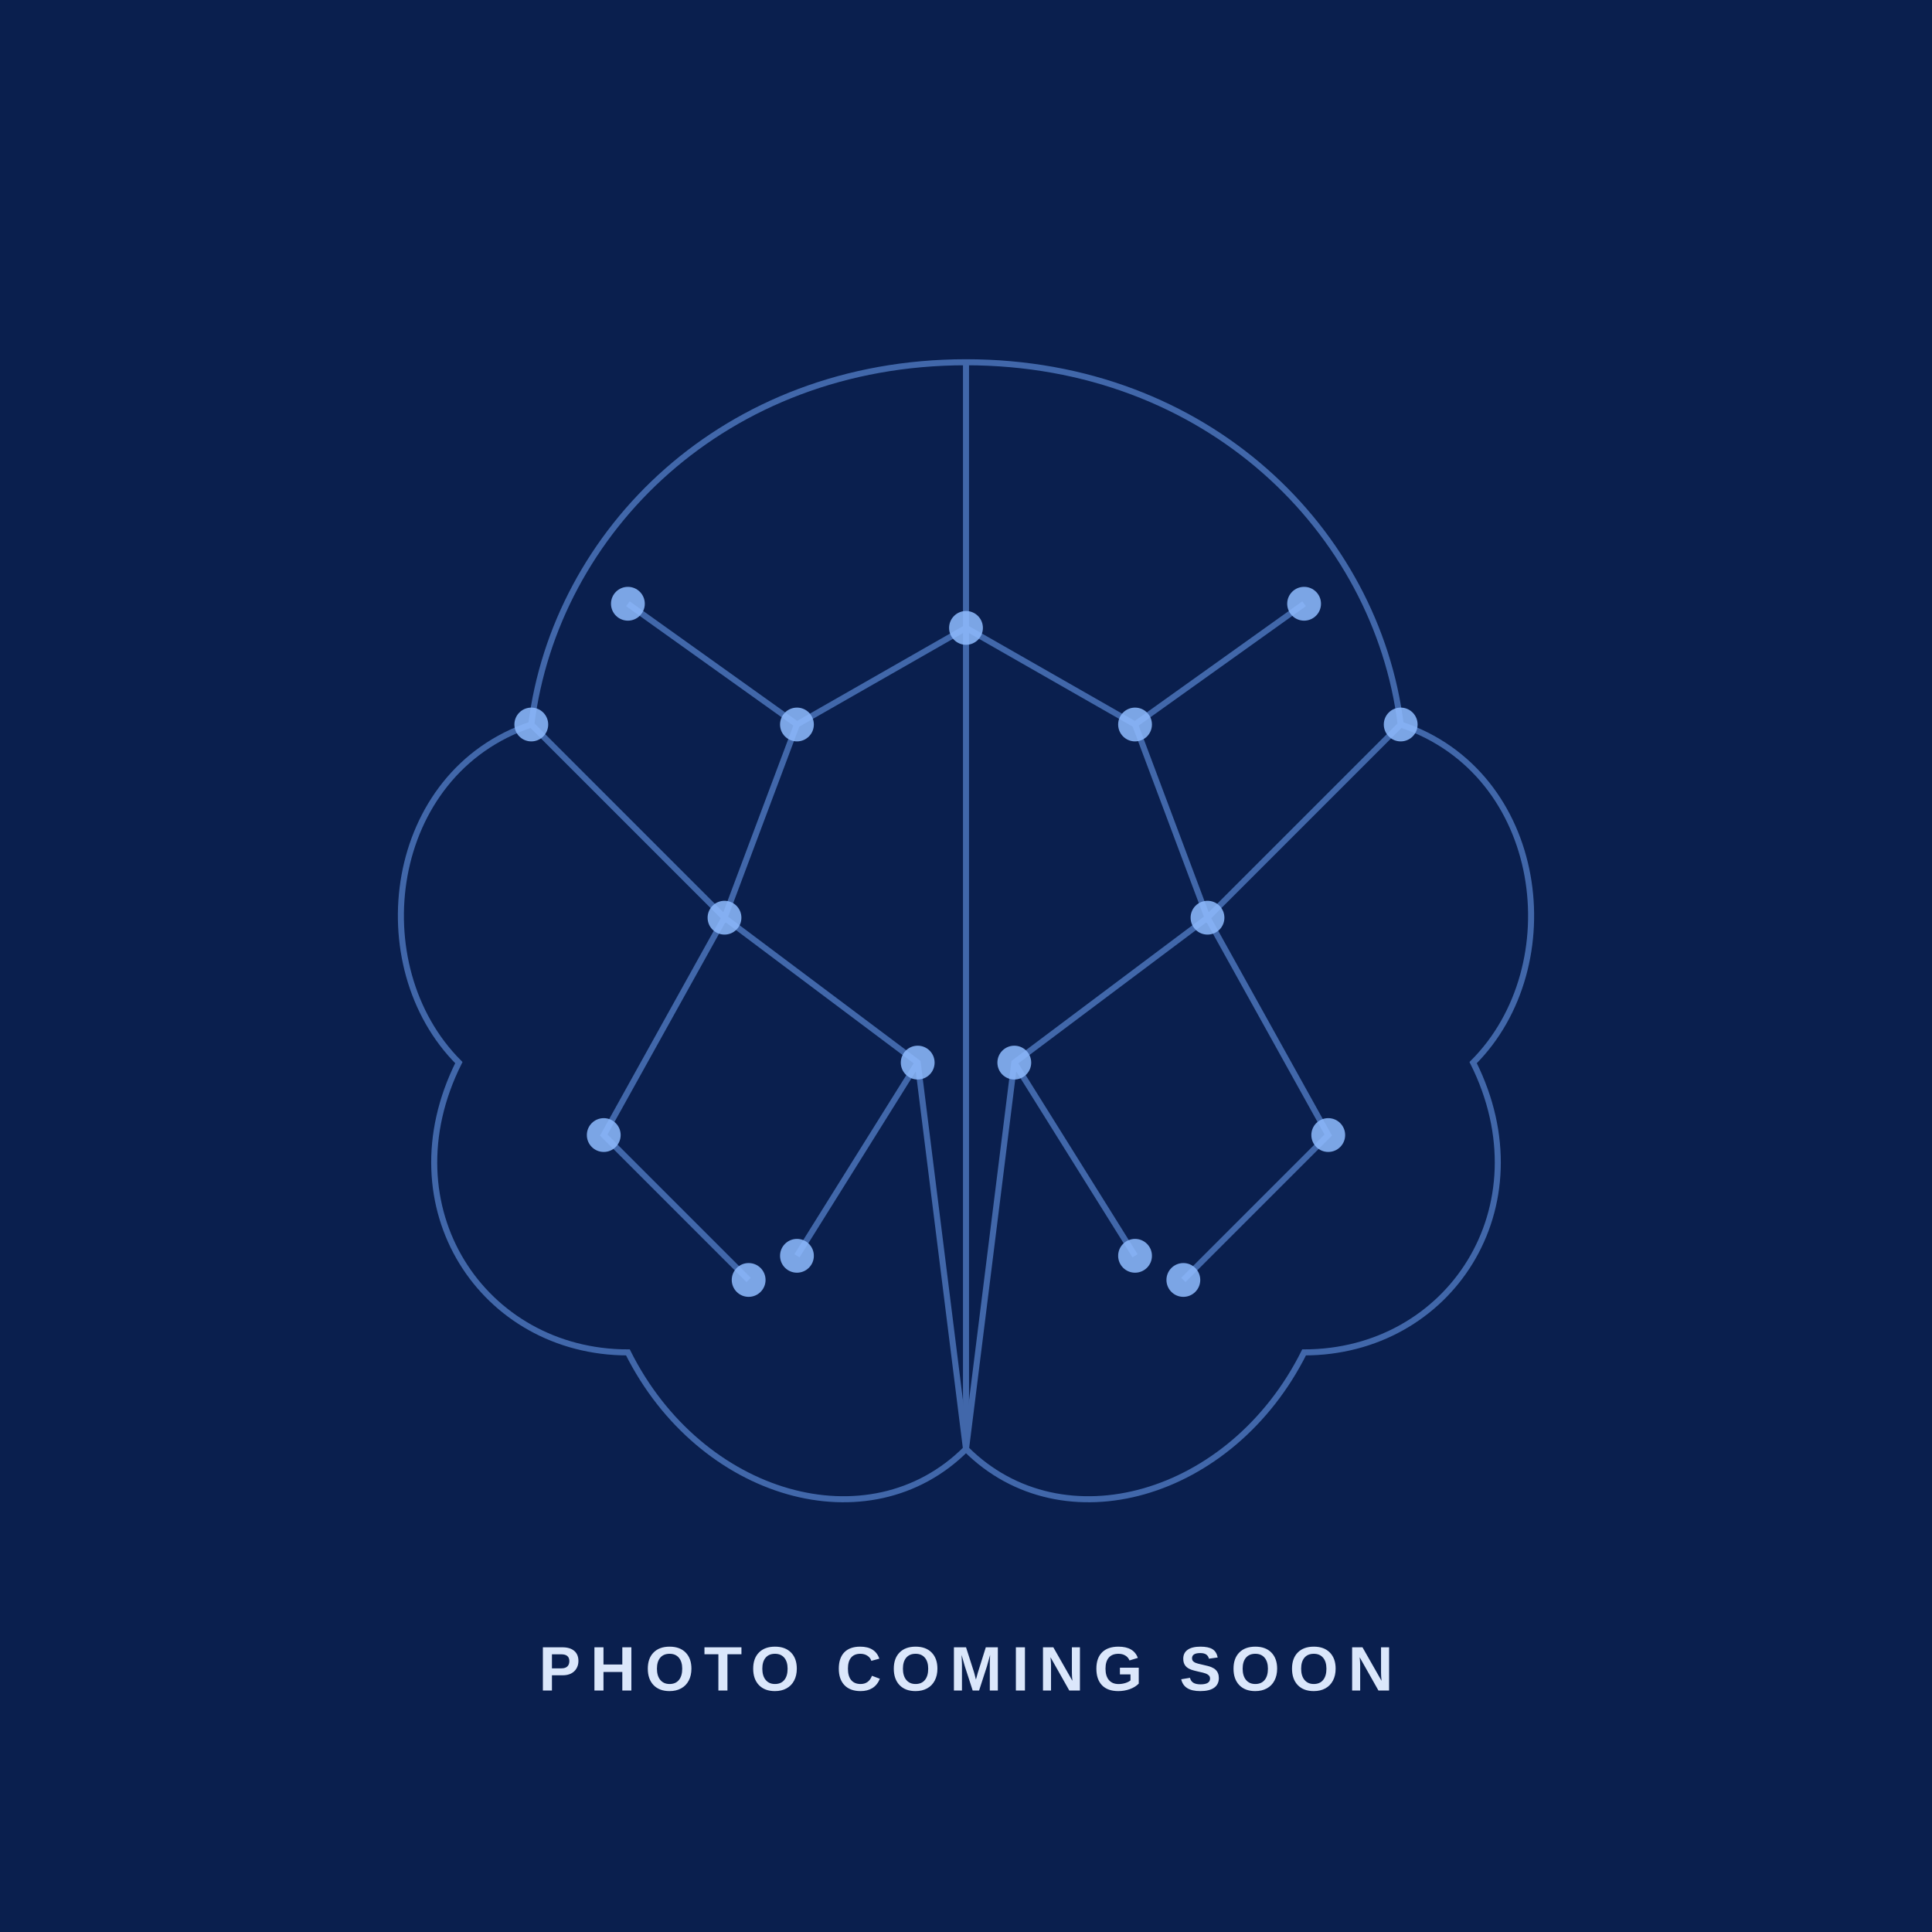
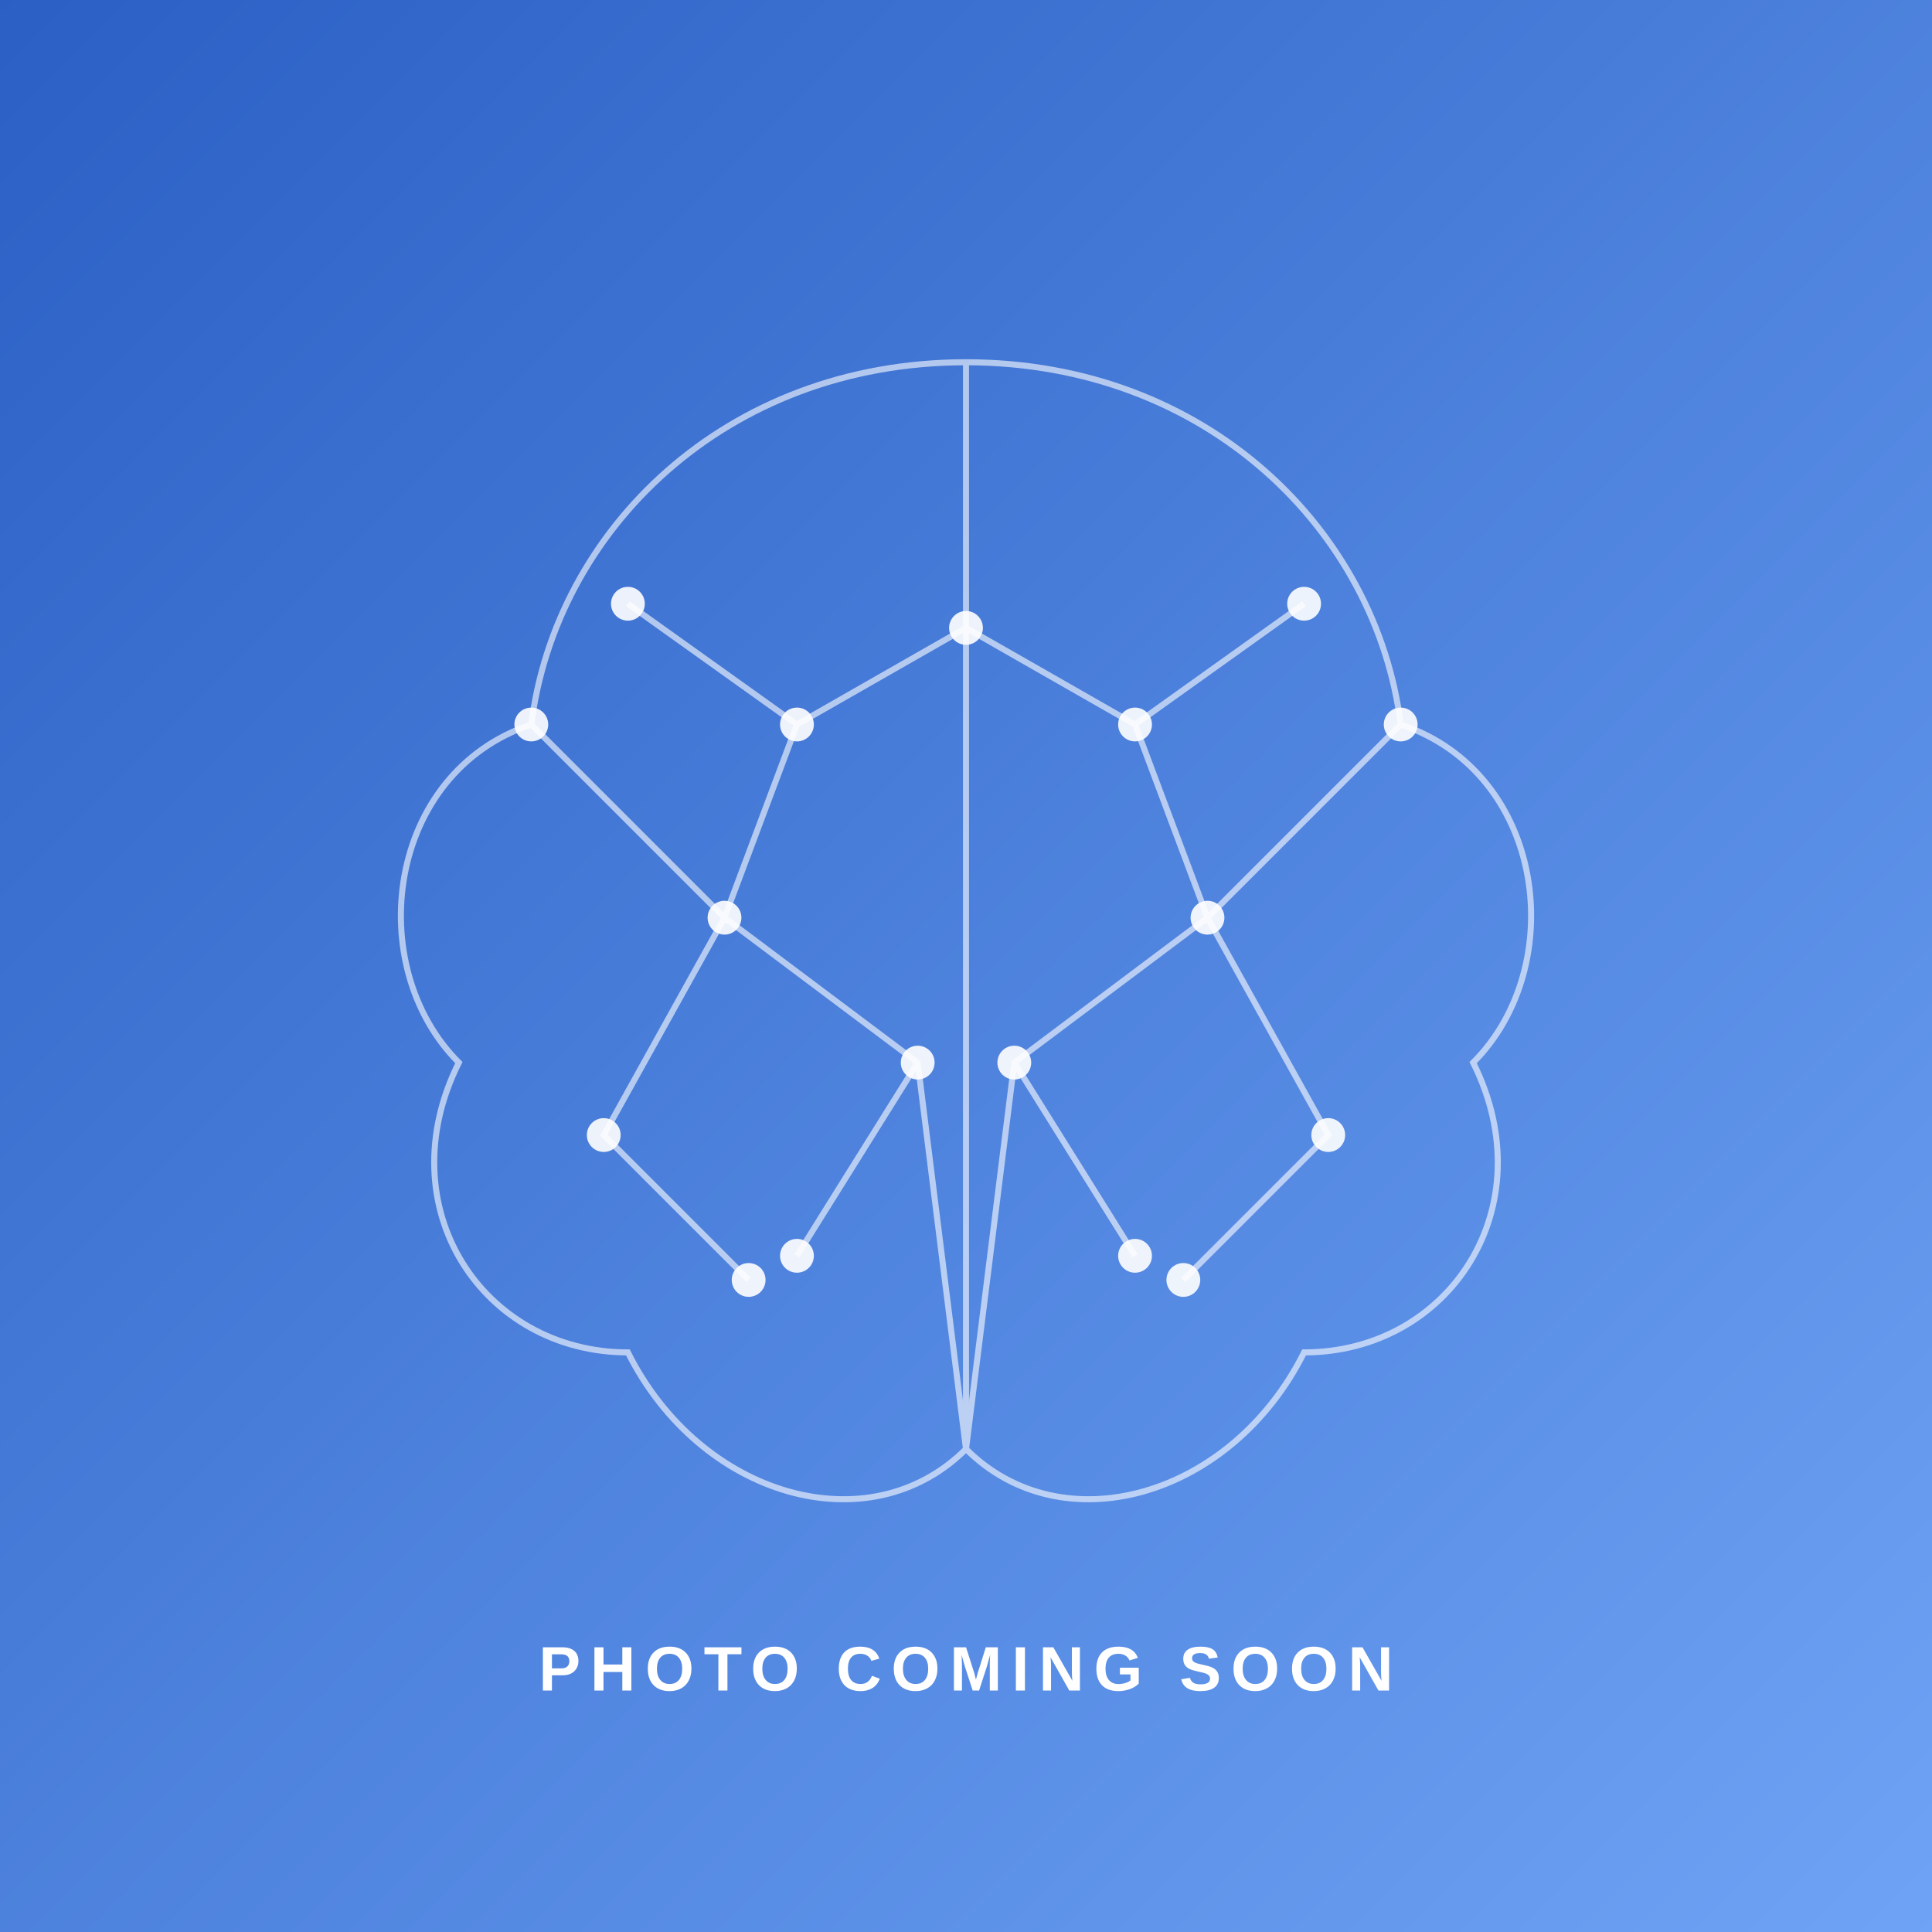
<svg xmlns="http://www.w3.org/2000/svg" viewBox="0 0 800 800" width="800" height="800" role="img" aria-label="Photo placeholder">
-   <rect width="800" height="800" fill="#0a1f4e" />
-   <g stroke="#6ea3f5" stroke-width="2.5" fill="none" opacity=".55">
+   <defs>
+     <linearGradient id="g" x1="0" y1="0" x2="1" y2="1">
+       <stop offset="0" stop-color="#2b5fc4" />
+       <stop offset="1" stop-color="#6ea3f5" />
+     </linearGradient>
+   </defs>
+   <rect width="800" height="800" fill="url(#g)" />
+   <g stroke="#ffffff" stroke-width="2.5" fill="none" opacity=".6">
    <path d="M400 150 C300 150 230 220 220 300 C160 320 150 400 190 440 C160 500 200 560 260 560 C290 620 360 640 400 600" />
    <path d="M400 150 C500 150 570 220 580 300 C640 320 650 400 610 440 C640 500 600 560 540 560 C510 620 440 640 400 600" />
    <path d="M400 150 V600" />
    <path d="M260 250 L330 300 L300 380 L220 300 M330 300 L400 260 M300 380 L380 440 L400 600 M300 380 L250 470 L310 530 M380 440 L330 520" />
    <path d="M540 250 L470 300 L500 380 L580 300 M470 300 L400 260 M500 380 L420 440 L400 600 M500 380 L550 470 L490 530 M420 440 L470 520" />
  </g>
-   <g fill="#8fbcff" opacity=".85">
+   <g fill="#ffffff" opacity=".9">
    <circle cx="260" cy="250" r="7" />
    <circle cx="330" cy="300" r="7" />
    <circle cx="300" cy="380" r="7" />
    <circle cx="220" cy="300" r="7" />
    <circle cx="400" cy="260" r="7" />
    <circle cx="380" cy="440" r="7" />
    <circle cx="250" cy="470" r="7" />
    <circle cx="310" cy="530" r="7" />
    <circle cx="330" cy="520" r="7" />
    <circle cx="540" cy="250" r="7" />
    <circle cx="470" cy="300" r="7" />
    <circle cx="500" cy="380" r="7" />
    <circle cx="580" cy="300" r="7" />
    <circle cx="420" cy="440" r="7" />
    <circle cx="550" cy="470" r="7" />
    <circle cx="490" cy="530" r="7" />
    <circle cx="470" cy="520" r="7" />
  </g>
-   <text x="400" y="700" text-anchor="middle" font-family="Arial, Helvetica, sans-serif" font-size="26" font-weight="700" letter-spacing="4" fill="#dbe7fb">PHOTO COMING SOON</text>
+   <text x="400" y="700" text-anchor="middle" font-family="Arial, Helvetica, sans-serif" font-size="26" font-weight="700" letter-spacing="4" fill="#ffffff">PHOTO COMING SOON</text>
</svg>
